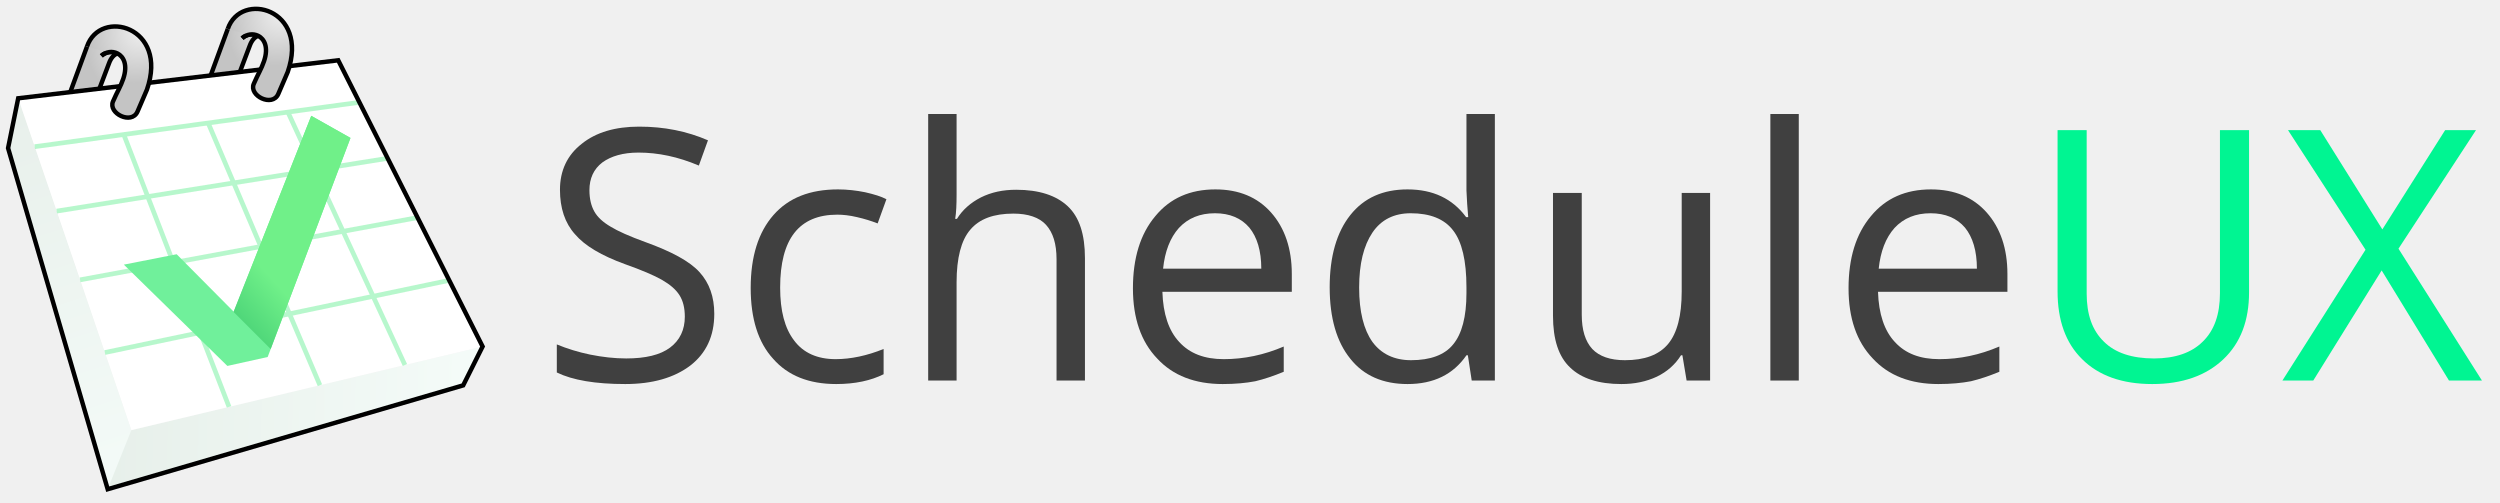
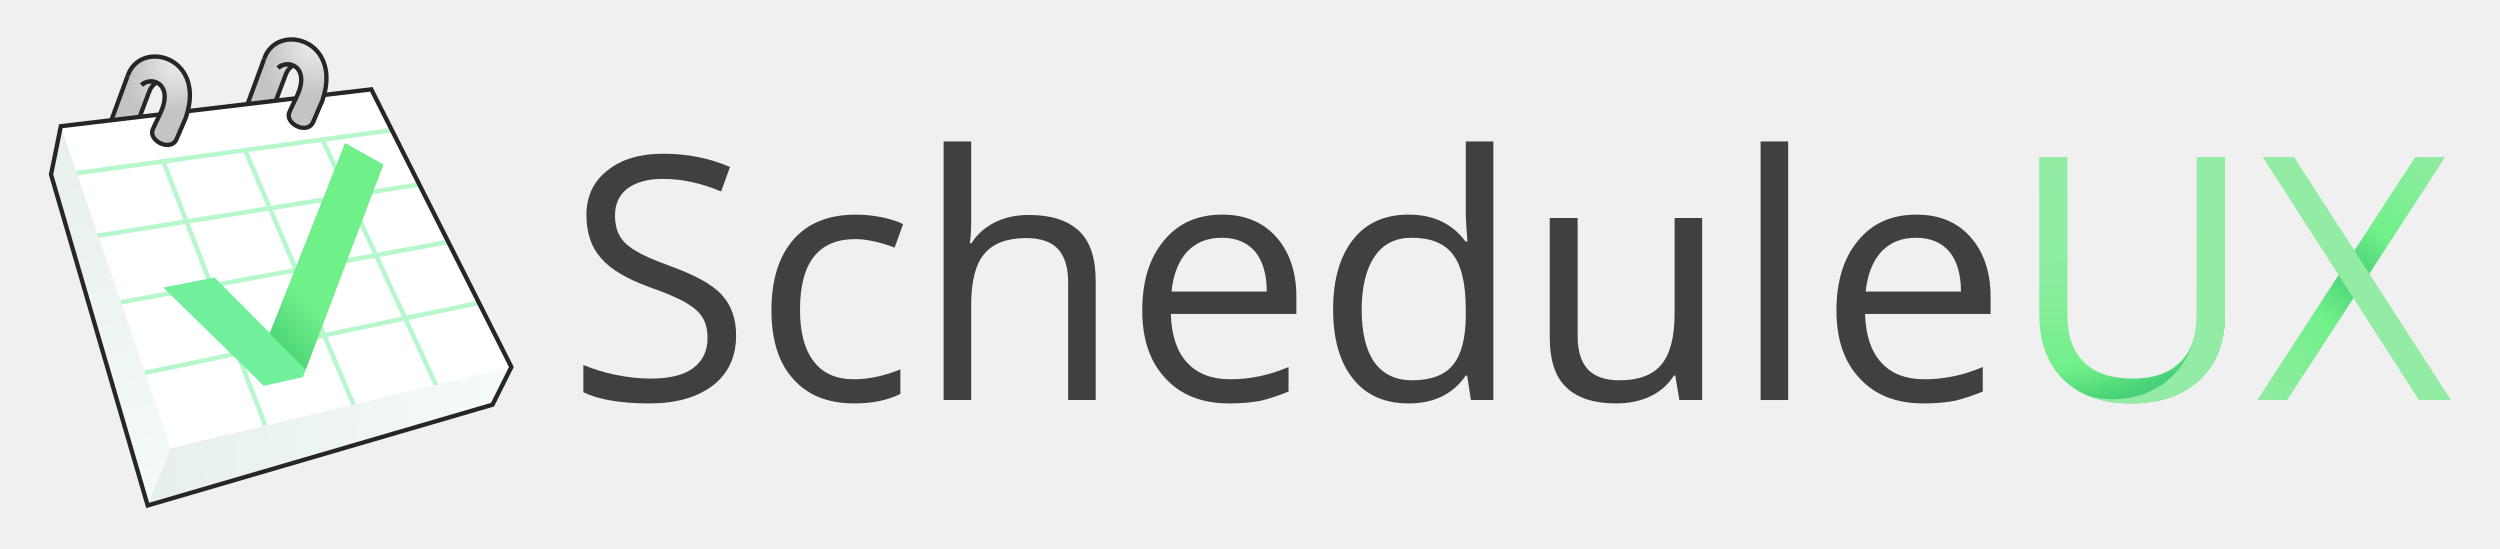
- <svg xmlns="http://www.w3.org/2000/svg" width="100%" height="100%" viewBox="0 0 786 158" version="1.1" xml:space="preserve" style="fill-rule:evenodd;clip-rule:evenodd;">
-   <g transform="matrix(1,0,0,1,-234.044,-265.417)">
-     <g id="Artboard1" transform="matrix(3.84858,0,0,0.726917,234.044,268.325)">
+ <svg xmlns="http://www.w3.org/2000/svg" width="100%" height="100%" viewBox="0 0 3376 741" version="1.1" xml:space="preserve" style="fill-rule:evenodd;clip-rule:evenodd;stroke-linejoin:round;stroke-miterlimit:2;">
+   <g transform="matrix(4.16667,0,0,4.16667,0,-4422.57)">
+     <g id="Artboard1" transform="matrix(3.97112,0,0,0.819083,0,1064.69)">
      <rect x="0" y="-4" width="204" height="217" style="fill:none;" />
-       <clipPath id="_clip1">
-         <rect x="0" y="-4" width="204" height="217" />
-       </clipPath>
-       <g clip-path="url(#_clip1)">
-         <g transform="matrix(0.777453,0,0,0.971383,0.467206,2.72223)">
-           <g id="edge" transform="matrix(0.247395,0,0,1.04831,-5.04669e-14,-8.19324)">
-             <path d="M5.303,42.959L53.359,183.897L202.545,148.393L194.297,164.89L43.317,209L1,64.117L5.303,42.959Z" style="fill:url(#_Linear2);fill-rule:nonzero;" />
-           </g>
-           <g id="left-edge" transform="matrix(0.247395,0,0,1.04831,-5.04669e-14,-8.19324)">
-             <path d="M53.359,183.897L43.317,209L1,64.476L5.303,43.317L53.359,183.897Z" style="fill:url(#_Linear3);fill-rule:nonzero;" />
-           </g>
-           <g id="L-stem" transform="matrix(0.247395,0,0,1.04831,-1.73176,-2.95169)">
-             <path d="M41.524,15.982L31.786,42.483L43.805,41.794L50.848,23.154C51.697,20.782 52.991,19.434 54.424,18.901C57.114,20.243 47.059,-0.371 41.524,15.982Z" style="fill:url(#_Radial4);fill-rule:nonzero;" />
-             <path d="M47.621,19.927C49.533,18.174 52.273,17.828 54.424,18.901M54.424,18.901C52.991,19.434 51.697,20.782 50.848,23.154L39.11,54.216L26.917,55.731L41.524,15.982" style="fill:none;fill-rule:nonzero;stroke:black;stroke-width:1.89px;" />
-           </g>
-           <g id="R-stem" transform="matrix(0.247395,0,0,1.04831,13.0597,-10.792)">
-             <path d="M41.524,15.982L31.78,42.497L43.256,43.246L50.848,23.154C51.697,20.782 52.991,19.434 54.424,18.901C57.114,20.243 47.059,-0.371 41.524,15.982Z" style="fill:url(#_Radial5);fill-rule:nonzero;" />
-             <path d="M47.621,19.927C49.533,18.174 52.273,17.828 54.424,18.901M54.424,18.901C52.991,19.434 51.697,20.782 50.848,23.154L39.11,54.216L26.917,55.731L41.524,15.982" style="fill:none;fill-rule:nonzero;stroke:black;stroke-width:1.89px;" />
-           </g>
-           <g transform="matrix(0.247395,0,0,1.04831,-5.04669e-14,-8.19324)">
-             <path d="M53.359,183.897L5.303,42.959L141.221,26.821L202.545,148.393L53.359,183.897Z" style="fill:white;fill-rule:nonzero;" />
-             <path d="M162.223,68.456L21.643,90.879M174.919,93.625L31.596,120.069M188.363,120.279L42.122,150.942M150.223,44.666L12.311,63.511" style="fill:none;fill-rule:nonzero;stroke:rgb(112,240,155);stroke-opacity:0.5;stroke-width:2px;" />
-             <path d="M50.17,58.446L94.853,174.022M86.006,53.511L133.456,164.835M119.855,48.848L169.557,156.244" style="fill:none;fill-rule:nonzero;stroke:rgb(183,247,205);stroke-width:2px;" />
-           </g>
-           <g id="checkmark" transform="matrix(0.247395,0,0,1.04831,-5.04669e-14,-8.19324)">
-             <path d="M94.135,156.638L50.17,113.611L72.607,109.197L96.868,133.637L129.77,50.406L146.431,59.796L111.26,152.842L94.135,156.638Z" style="fill:rgb(112,240,155);fill-rule:nonzero;" />
-             <path d="M146.432,59.796L112.531,149.469L96.752,133.69L129.77,50.406L146.432,59.796Z" style="fill:url(#_Linear6);fill-rule:nonzero;" />
-           </g>
-           <g id="outline" transform="matrix(0.247395,0,0,1.04831,-5.04669e-14,-8.19324)">
-             <path d="M141.221,26.821L5.303,42.959L1,64.117L43.317,209L194.297,164.89L202.545,148.393L141.221,26.821Z" style="fill:none;fill-rule:nonzero;stroke:black;stroke-width:1.89px;" />
-           </g>
-           <g id="L-top" transform="matrix(0.247395,0,0,1.04831,-1.48437,-8.19324)">
-             <path d="M40.524,20.982C40.524,20.982 51.991,24.434 53.424,23.901C56.114,25.243 57.88,28.804 55.945,34.609C54.869,37.837 53.287,40.296 51.566,44.313C49.414,49.334 59.455,54.354 61.966,48.616L65.986,39.272C75.31,12.375 46.059,4.629 40.524,20.982Z" style="fill:url(#_Radial7);fill-rule:nonzero;" />
-             <path d="M46.621,24.927C48.533,23.174 51.273,22.828 53.424,23.901M40.524,20.982C46.059,4.629 75.31,12.375 65.986,39.272L61.966,48.616C59.455,54.354 49.414,49.334 51.566,44.313C53.287,40.296 54.869,37.837 55.945,34.609C57.88,28.804 56.114,25.243 53.424,23.901" style="fill:none;fill-rule:nonzero;stroke:black;stroke-width:1.89px;" />
-           </g>
-           <g id="R-top" transform="matrix(0.247395,0,0,1.04831,13.3071,-16.0336)">
-             <path d="M40.524,20.982C40.524,20.982 51.991,24.434 53.424,23.901C56.114,25.243 57.88,28.804 55.945,34.609C54.869,37.837 53.287,40.296 51.566,44.313C49.414,49.334 59.455,54.354 61.966,48.616L65.986,39.272C75.31,12.375 46.059,4.629 40.524,20.982Z" style="fill:url(#_Radial8);fill-rule:nonzero;" />
-             <path d="M46.621,24.927C48.533,23.174 51.273,22.828 53.424,23.901M40.524,20.982C46.059,4.629 75.31,12.375 65.986,39.272L61.966,48.616C59.455,54.354 49.414,49.334 51.566,44.313C53.287,40.296 54.869,37.837 55.945,34.609C57.88,28.804 56.114,25.243 53.424,23.901" style="fill:none;fill-rule:nonzero;stroke:black;stroke-width:1.89px;" />
-           </g>
+       <g>
+         <g id="frame" transform="matrix(0.251818,0,0,1.22088,0,-1299.86)">
+           <rect x="0" y="1061.42" width="810.109" height="177.741" style="fill:none;" />
        </g>
-         <g transform="matrix(2.3875,0,0,12.6403,-1053.56,-4217.19)">
+         <g transform="matrix(2.31382,0,0,11.218,-1017.52,-3730.9)">
          <g transform="matrix(12,0,0,12,459.71,346.335)">
            <path d="M0.501,-0.19C0.501,-0.127 0.478,-0.078 0.433,-0.043C0.387,-0.008 0.325,0.01 0.247,0.01C0.162,0.01 0.097,-0.001 0.052,-0.023L0.052,-0.103C0.081,-0.091 0.113,-0.081 0.147,-0.074C0.182,-0.067 0.216,-0.063 0.25,-0.063C0.305,-0.063 0.347,-0.073 0.375,-0.094C0.403,-0.115 0.417,-0.145 0.417,-0.182C0.417,-0.207 0.412,-0.227 0.402,-0.243C0.392,-0.259 0.376,-0.273 0.352,-0.287C0.329,-0.3 0.294,-0.315 0.246,-0.332C0.18,-0.356 0.132,-0.384 0.104,-0.417C0.075,-0.449 0.061,-0.492 0.061,-0.544C0.061,-0.599 0.082,-0.643 0.123,-0.675C0.164,-0.708 0.219,-0.724 0.287,-0.724C0.358,-0.724 0.423,-0.711 0.483,-0.685L0.457,-0.613C0.398,-0.638 0.341,-0.65 0.285,-0.65C0.241,-0.65 0.207,-0.64 0.182,-0.622C0.157,-0.603 0.145,-0.576 0.145,-0.543C0.145,-0.518 0.15,-0.498 0.159,-0.482C0.168,-0.466 0.183,-0.452 0.205,-0.439C0.226,-0.426 0.26,-0.411 0.304,-0.395C0.379,-0.368 0.431,-0.34 0.459,-0.309C0.487,-0.278 0.501,-0.239 0.501,-0.19Z" style="fill:rgb(64,64,64);fill-rule:nonzero;" />
          </g>
          <g transform="matrix(12,0,0,12,466.296,346.335)">
            <path d="M0.3,0.01C0.222,0.01 0.162,-0.014 0.12,-0.062C0.077,-0.109 0.056,-0.177 0.056,-0.264C0.056,-0.354 0.078,-0.423 0.121,-0.472C0.164,-0.521 0.225,-0.545 0.305,-0.545C0.331,-0.545 0.357,-0.542 0.382,-0.537C0.408,-0.531 0.428,-0.525 0.443,-0.517L0.418,-0.448C0.4,-0.455 0.381,-0.461 0.359,-0.466C0.338,-0.471 0.319,-0.473 0.303,-0.473C0.194,-0.473 0.14,-0.404 0.14,-0.265C0.14,-0.199 0.153,-0.149 0.18,-0.114C0.206,-0.079 0.246,-0.061 0.298,-0.061C0.342,-0.061 0.388,-0.071 0.435,-0.09L0.435,-0.018C0.399,0 0.354,0.01 0.3,0.01Z" style="fill:rgb(64,64,64);fill-rule:nonzero;" />
          </g>
          <g transform="matrix(12,0,0,12,472.009,346.335)">
            <path d="M0.452,-0L0.452,-0.346C0.452,-0.39 0.442,-0.422 0.422,-0.444C0.403,-0.465 0.371,-0.476 0.329,-0.476C0.273,-0.476 0.232,-0.461 0.206,-0.43C0.18,-0.4 0.167,-0.349 0.167,-0.28L0.167,-0L0.086,-0L0.086,-0.76L0.167,-0.76L0.167,-0.53C0.167,-0.502 0.166,-0.479 0.163,-0.461L0.168,-0.461C0.184,-0.487 0.207,-0.507 0.236,-0.522C0.266,-0.537 0.299,-0.544 0.337,-0.544C0.402,-0.544 0.451,-0.528 0.484,-0.497C0.517,-0.466 0.533,-0.417 0.533,-0.349L0.533,-0L0.452,-0Z" style="fill:rgb(64,64,64);fill-rule:nonzero;" />
          </g>
          <g transform="matrix(12,0,0,12,479.375,346.335)">
            <path d="M0.312,0.01C0.233,0.01 0.17,-0.014 0.125,-0.063C0.079,-0.111 0.056,-0.178 0.056,-0.263C0.056,-0.349 0.077,-0.418 0.12,-0.469C0.162,-0.52 0.219,-0.545 0.291,-0.545C0.358,-0.545 0.411,-0.523 0.45,-0.479C0.489,-0.435 0.509,-0.376 0.509,-0.304L0.509,-0.253L0.14,-0.253C0.142,-0.19 0.158,-0.142 0.188,-0.11C0.218,-0.077 0.26,-0.061 0.315,-0.061C0.373,-0.061 0.43,-0.073 0.486,-0.097L0.486,-0.025C0.457,-0.013 0.43,-0.004 0.405,0.002C0.379,0.007 0.348,0.01 0.312,0.01ZM0.29,-0.477C0.247,-0.477 0.213,-0.463 0.187,-0.435C0.162,-0.407 0.147,-0.368 0.142,-0.319L0.422,-0.319C0.422,-0.37 0.41,-0.409 0.388,-0.436C0.365,-0.463 0.332,-0.477 0.29,-0.477Z" style="fill:rgb(64,64,64);fill-rule:nonzero;" />
          </g>
          <g transform="matrix(12,0,0,12,486.107,346.335)">
            <path d="M0.45,-0.072L0.446,-0.072C0.408,-0.017 0.352,0.01 0.278,0.01C0.208,0.01 0.153,-0.014 0.115,-0.062C0.076,-0.11 0.056,-0.178 0.056,-0.266C0.056,-0.354 0.076,-0.423 0.115,-0.472C0.154,-0.521 0.208,-0.545 0.278,-0.545C0.35,-0.545 0.406,-0.519 0.445,-0.466L0.451,-0.466L0.448,-0.504L0.446,-0.542L0.446,-0.76L0.527,-0.76L0.527,-0L0.461,-0L0.45,-0.072ZM0.288,-0.058C0.343,-0.058 0.384,-0.073 0.408,-0.103C0.433,-0.133 0.446,-0.182 0.446,-0.249L0.446,-0.266C0.446,-0.342 0.433,-0.396 0.408,-0.428C0.383,-0.461 0.342,-0.477 0.287,-0.477C0.24,-0.477 0.203,-0.459 0.178,-0.422C0.153,-0.385 0.14,-0.333 0.14,-0.265C0.14,-0.197 0.153,-0.145 0.178,-0.11C0.203,-0.076 0.24,-0.058 0.288,-0.058Z" style="fill:rgb(64,64,64);fill-rule:nonzero;" />
          </g>
          <g transform="matrix(12,0,0,12,493.46,346.335)">
            <path d="M0.162,-0.535L0.162,-0.188C0.162,-0.144 0.172,-0.112 0.192,-0.09C0.212,-0.069 0.243,-0.058 0.285,-0.058C0.341,-0.058 0.382,-0.073 0.408,-0.104C0.434,-0.135 0.447,-0.185 0.447,-0.254L0.447,-0.535L0.528,-0.535L0.528,-0L0.461,-0L0.449,-0.072L0.445,-0.072C0.428,-0.045 0.405,-0.025 0.376,-0.011C0.346,0.003 0.313,0.01 0.275,0.01C0.21,0.01 0.161,-0.006 0.129,-0.037C0.096,-0.068 0.08,-0.117 0.08,-0.185L0.08,-0.535L0.162,-0.535Z" style="fill:rgb(64,64,64);fill-rule:nonzero;" />
          </g>
          <g transform="matrix(12,0,0,12,500.826,346.335)">
            <rect x="0.086" y="-0.76" width="0.081" height="0.76" style="fill:rgb(64,64,64);fill-rule:nonzero;" />
          </g>
          <g transform="matrix(12,0,0,12,503.861,346.335)">
            <path d="M0.312,0.01C0.233,0.01 0.17,-0.014 0.125,-0.063C0.079,-0.111 0.056,-0.178 0.056,-0.263C0.056,-0.349 0.077,-0.418 0.12,-0.469C0.162,-0.52 0.219,-0.545 0.291,-0.545C0.358,-0.545 0.411,-0.523 0.45,-0.479C0.489,-0.435 0.509,-0.376 0.509,-0.304L0.509,-0.253L0.14,-0.253C0.142,-0.19 0.158,-0.142 0.188,-0.11C0.218,-0.077 0.26,-0.061 0.315,-0.061C0.373,-0.061 0.43,-0.073 0.486,-0.097L0.486,-0.025C0.457,-0.013 0.43,-0.004 0.405,0.002C0.379,0.007 0.348,0.01 0.312,0.01ZM0.29,-0.477C0.247,-0.477 0.213,-0.463 0.187,-0.435C0.162,-0.407 0.147,-0.368 0.142,-0.319L0.422,-0.319C0.422,-0.37 0.41,-0.409 0.388,-0.436C0.365,-0.463 0.332,-0.477 0.29,-0.477Z" style="fill:rgb(64,64,64);fill-rule:nonzero;" />
          </g>
-           <g transform="matrix(12,0,0,12,510.593,346.335)">
-             <path d="M0.637,-0.714L0.637,-0.252C0.637,-0.171 0.613,-0.107 0.563,-0.06C0.514,-0.014 0.447,0.01 0.361,0.01C0.275,0.01 0.208,-0.014 0.161,-0.061C0.114,-0.107 0.091,-0.172 0.091,-0.254L0.091,-0.714L0.174,-0.714L0.174,-0.248C0.174,-0.188 0.19,-0.143 0.223,-0.111C0.255,-0.079 0.303,-0.063 0.366,-0.063C0.426,-0.063 0.473,-0.079 0.505,-0.111C0.538,-0.143 0.554,-0.189 0.554,-0.249L0.554,-0.714L0.637,-0.714Z" style="fill:rgb(0,245,146);fill-rule:nonzero;" />
+         </g>
+         <g>
+           <g transform="matrix(27.7659,0,0,134.616,163.902,154.28)">
+             <path d="M0.637,-0.714L0.637,-0.252C0.637,-0.171 0.613,-0.107 0.563,-0.06C0.514,-0.014 0.447,0.01 0.361,0.01C0.275,0.01 0.208,-0.014 0.161,-0.061C0.114,-0.107 0.091,-0.172 0.091,-0.254L0.091,-0.714L0.174,-0.714L0.174,-0.248C0.174,-0.188 0.19,-0.143 0.223,-0.111C0.255,-0.079 0.303,-0.063 0.366,-0.063C0.426,-0.063 0.473,-0.079 0.505,-0.111C0.538,-0.143 0.554,-0.189 0.554,-0.249L0.554,-0.714L0.637,-0.714Z" style="fill:url(#_Radial1);fill-rule:nonzero;" />
          </g>
-           <g transform="matrix(12,0,0,12,519.33,346.335)">
-             <path d="M0.573,-0L0.479,-0L0.287,-0.314L0.092,-0L0.004,-0L0.241,-0.373L0.02,-0.714L0.112,-0.714L0.289,-0.431L0.468,-0.714L0.556,-0.714L0.335,-0.376L0.573,-0Z" style="fill:rgb(0,245,146);fill-rule:nonzero;" />
+           <g transform="matrix(27.7659,0,0,134.616,163.902,154.28)">
+             <path d="M0.637,-0.714L0.637,-0.252C0.637,-0.171 0.613,-0.107 0.563,-0.06C0.514,-0.014 0.447,0.01 0.361,0.01C0.312,0.01 0.27,0.002 0.234,-0.012C0.401,0.031 0.554,-0.073 0.554,-0.249L0.554,-0.714L0.637,-0.714Z" style="fill:rgb(146,236,163);fill-rule:nonzero;" />
+           </g>
+         </g>
+         <g id="X">
+           <g transform="matrix(27.7659,0,0,134.616,184.116,154.28)">
+             <path d="M0.556,-0.714L0.092,-0L0.004,-0L0.468,-0.714L0.556,-0.714Z" style="fill:url(#_Linear2);fill-rule:nonzero;" />
+           </g>
+           <g transform="matrix(27.7659,0,0,134.616,184.116,154.28)">
+             <path d="M0.573,-0L0.479,-0L0.02,-0.714L0.112,-0.714L0.573,-0Z" style="fill:rgb(146,236,163);fill-rule:nonzero;" />
+           </g>
+         </g>
+         <g transform="matrix(0.75346,0,0,0.86208,3.97824,14.1746)">
+           <g id="edge" transform="matrix(0.247395,0,0,1.04831,-5.04669e-14,-8.19324)">
+             <path d="M5.303,42.959L53.359,183.897L202.545,148.393L194.297,164.89L43.317,209L1,64.117L5.303,42.959Z" style="fill:url(#_Linear3);fill-rule:nonzero;" />
+           </g>
+           <g id="left-edge" transform="matrix(0.247395,0,0,1.04831,-5.04669e-14,-8.19324)">
+             <path d="M53.359,183.897L43.317,209L1,64.476L5.303,43.317L53.359,183.897Z" style="fill:url(#_Linear4);fill-rule:nonzero;" />
+           </g>
+           <g id="L-stem" transform="matrix(0.247395,0,0,1.04831,-1.73176,-2.95169)">
+             <path d="M41.524,15.982L31.786,42.483L43.805,41.794L50.848,23.154C51.697,20.782 52.991,19.434 54.424,18.901C57.114,20.243 47.059,-0.371 41.524,15.982Z" style="fill:url(#_Radial5);fill-rule:nonzero;" />
+             <path d="M54.424,18.901L54.846,18.055C52.361,16.815 49.191,17.204 46.982,19.23L48.26,20.624C49.359,19.616 50.783,19.154 52.153,19.248C51.291,20.068 50.53,21.239 49.961,22.827L38.427,53.348C38.427,53.348 28.34,54.601 28.34,54.601L42.412,16.308L40.636,15.656L25.495,56.861L39.793,55.084L51.736,23.481C52.466,21.44 53.526,20.244 54.754,19.787L54.424,18.901Z" style="fill:rgb(38,38,38);" />
+           </g>
+           <g id="R-stem" transform="matrix(0.247395,0,0,1.04831,13.0597,-10.792)">
+             <path d="M41.524,15.982L31.78,42.497L43.256,43.246L50.848,23.154C51.697,20.782 52.991,19.434 54.424,18.901C57.114,20.243 47.059,-0.371 41.524,15.982Z" style="fill:url(#_Radial6);fill-rule:nonzero;" />
+             <path d="M54.424,18.901L54.846,18.055C52.361,16.815 49.191,17.204 46.982,19.23L48.26,20.624C49.359,19.616 50.783,19.154 52.153,19.248C51.291,20.068 50.53,21.239 49.961,22.827L38.427,53.348C38.427,53.348 28.34,54.601 28.34,54.601L42.412,16.308L40.636,15.656L25.495,56.861L39.793,55.084L51.736,23.481C52.466,21.44 53.526,20.244 54.754,19.787L54.424,18.901Z" style="fill:rgb(38,38,38);" />
+           </g>
+           <g transform="matrix(0.247395,0,0,1.04831,-5.04669e-14,-8.19324)">
+             <path d="M53.359,183.897L5.303,42.959L141.221,26.821L202.545,148.393L53.359,183.897Z" style="fill:white;fill-rule:nonzero;" />
+             <path d="M188.158,119.3L41.917,149.963L41.797,149.99L42.447,151.896L188.569,121.257L188.158,119.3ZM174.737,92.642L31.414,119.086L31.27,119.113L31.922,121.026L175.1,94.608L174.737,92.642ZM162.066,67.469L21.485,89.891L21.315,89.919L21.97,91.839L162.381,69.444L162.066,67.469ZM150.087,43.675L12.176,62.52L11.983,62.549L12.64,64.476L150.358,45.657L150.087,43.675Z" style="fill:rgb(112,240,155);fill-opacity:0.5;" />
+             <path d="M49.237,58.807L93.871,174.256L95.836,173.788L95.785,173.661L51.103,58.086L49.237,58.807ZM85.086,53.903L132.469,165.07L134.445,164.6L134.376,164.443L86.925,53.119L85.086,53.903ZM118.947,49.268L168.564,156.48L170.552,156.007L170.464,155.824L120.763,48.428L118.947,49.268Z" style="fill:rgb(183,247,205);" />
+           </g>
+           <g id="checkmark" transform="matrix(0.247395,0,0,1.04831,-5.04669e-14,-8.19324)">
+             <path d="M94.135,156.638L50.17,113.611L72.607,109.197L96.868,133.637L129.77,50.406L146.431,59.796L111.26,152.842L94.135,156.638Z" style="fill:rgb(112,240,155);fill-rule:nonzero;" />
+             <path d="M146.432,59.796L112.531,149.469L96.752,133.69L129.77,50.406L146.432,59.796Z" style="fill:url(#_Linear7);fill-rule:nonzero;" />
+           </g>
+           <g transform="matrix(0.247395,0,0,1.04831,-4.9738e-14,-8.19324)">
+             <path d="M203.603,148.391L141.767,25.804L4.513,42.1L0.027,64.158L42.675,210.173L194.958,165.682L203.603,148.391ZM140.675,27.838L201.487,148.395C201.487,148.395 193.636,164.098 193.636,164.098C193.636,164.098 43.96,207.827 43.96,207.827C43.96,207.827 1.973,64.077 1.973,64.077C1.973,64.077 6.094,43.817 6.094,43.817L140.675,27.838Z" style="fill:rgb(38,38,38);" />
+           </g>
+           <g id="L-top" transform="matrix(0.247395,0,0,1.04831,-1.48437,-8.19324)">
+             <path d="M40.524,20.982C40.524,20.982 51.991,24.434 53.424,23.901C56.114,25.243 57.88,28.804 55.945,34.609C54.869,37.837 53.287,40.296 51.566,44.313C49.414,49.334 59.455,54.354 61.966,48.616L65.986,39.272C75.31,12.375 46.059,4.629 40.524,20.982Z" style="fill:url(#_Radial8);fill-rule:nonzero;" />
+             <path d="M53.846,23.055L53.846,23.055C51.361,21.815 48.191,22.204 45.982,24.23L47.26,25.624C48.874,24.144 51.186,23.841 53.002,24.747L53.424,23.901L53.002,24.747C55.393,25.94 56.768,29.15 55.048,34.31L55.048,34.31C53.98,37.514 52.405,39.953 50.696,43.94C49.421,46.915 51.597,49.978 54.625,51.359C57.656,52.742 61.343,52.399 62.832,48.995L66.868,39.614L66.88,39.581C69.79,31.185 69.038,24.584 66.473,19.914C60.327,8.721 43.769,8.444 39.628,20.679L41.42,21.285C45.028,10.625 59.46,11.071 64.815,20.824C67.175,25.122 67.774,31.196 65.108,38.916C65.104,38.93 61.098,48.239 61.098,48.239C60.076,50.573 57.489,50.587 55.41,49.639C53.326,48.688 51.557,46.733 52.435,44.685C54.169,40.639 55.758,38.16 56.842,34.908C58.993,28.457 56.835,24.546 53.846,23.055Z" style="fill:rgb(38,38,38);" />
+           </g>
+           <g id="R-top" transform="matrix(0.247395,0,0,1.04831,13.3071,-16.0336)">
+             <path d="M40.524,20.982C40.524,20.982 51.991,24.434 53.424,23.901C56.114,25.243 57.88,28.804 55.945,34.609C54.869,37.837 53.287,40.296 51.566,44.313C49.414,49.334 59.455,54.354 61.966,48.616L65.986,39.272C75.31,12.375 46.059,4.629 40.524,20.982Z" style="fill:url(#_Radial9);fill-rule:nonzero;" />
+             <path d="M53.846,23.055L53.846,23.055C51.361,21.815 48.191,22.204 45.982,24.23L47.26,25.624C48.874,24.144 51.186,23.841 53.002,24.747L53.424,23.901L53.002,24.747C55.393,25.94 56.768,29.15 55.048,34.31L55.048,34.31C53.98,37.514 52.405,39.953 50.696,43.94C49.421,46.915 51.597,49.978 54.625,51.359C57.656,52.742 61.343,52.399 62.832,48.995L66.868,39.614L66.88,39.581C69.79,31.185 69.038,24.584 66.473,19.914C60.327,8.721 43.769,8.444 39.628,20.679L41.42,21.285C45.028,10.625 59.46,11.071 64.815,20.824C67.175,25.122 67.774,31.196 65.108,38.916C65.104,38.93 61.098,48.239 61.098,48.239C60.076,50.573 57.489,50.587 55.41,49.639C53.326,48.688 51.557,46.733 52.435,44.685C54.169,40.639 55.758,38.16 56.842,34.908C58.993,28.457 56.835,24.546 53.846,23.055Z" style="fill:rgb(38,38,38);" />
          </g>
        </g>
      </g>
    </g>
  </g>
  <defs>
-     <linearGradient id="_Linear2" x1="0" y1="0" x2="1" y2="0" gradientUnits="userSpaceOnUse" gradientTransform="matrix(-171.642,-3.805,3.805,-171.642,195.049,157.846)">
+     <radialGradient id="_Radial1" cx="0" cy="0" r="1" gradientUnits="userSpaceOnUse" gradientTransform="matrix(0.519573,0.580437,-0.580437,0.519573,0.111949,-0.759766)">
+       <stop offset="0" style="stop-color:rgb(146,236,163);stop-opacity:1" />
+       <stop offset="0.52" style="stop-color:rgb(140,237,159);stop-opacity:1" />
+       <stop offset="0.7" style="stop-color:rgb(126,238,148);stop-opacity:1" />
+       <stop offset="0.86" style="stop-color:rgb(112,240,137);stop-opacity:1" />
+       <stop offset="1" style="stop-color:rgb(72,209,118);stop-opacity:1" />
+     </radialGradient>
+     <linearGradient id="_Linear2" x1="0" y1="0" x2="1" y2="0" gradientUnits="userSpaceOnUse" gradientTransform="matrix(0.552246,-0.713867,0.713867,0.552246,0.00390625,0)">
+       <stop offset="0" style="stop-color:rgb(146,236,163);stop-opacity:1" />
+       <stop offset="0.35" style="stop-color:rgb(112,240,137);stop-opacity:1" />
+       <stop offset="0.52" style="stop-color:rgb(72,209,118);stop-opacity:1" />
+       <stop offset="0.67" style="stop-color:rgb(112,240,137);stop-opacity:1" />
+       <stop offset="1" style="stop-color:rgb(146,236,163);stop-opacity:1" />
+     </linearGradient>
+     <linearGradient id="_Linear3" x1="0" y1="0" x2="1" y2="0" gradientUnits="userSpaceOnUse" gradientTransform="matrix(-171.642,-3.805,3.805,-171.642,195.049,157.846)">
      <stop offset="0" style="stop-color:rgb(244,251,248);stop-opacity:1" />
      <stop offset="1" style="stop-color:rgb(229,238,232);stop-opacity:1" />
    </linearGradient>
-     <linearGradient id="_Linear3" x1="0" y1="0" x2="1" y2="0" gradientUnits="userSpaceOnUse" gradientTransform="matrix(52.4228,159.382,-159.382,52.4228,0.999999,49.6179)">
+     <linearGradient id="_Linear4" x1="0" y1="0" x2="1" y2="0" gradientUnits="userSpaceOnUse" gradientTransform="matrix(52.4228,159.382,-159.382,52.4228,0.999999,49.6179)">
      <stop offset="0" style="stop-color:rgb(232,240,235);stop-opacity:1" />
      <stop offset="1" style="stop-color:rgb(244,251,248);stop-opacity:1" />
    </linearGradient>
-     <radialGradient id="_Radial4" cx="0" cy="0" r="1" gradientUnits="userSpaceOnUse" gradientTransform="matrix(-20.7999,25.1035,-20.6085,-17.0755,64.8345,12.8344)">
-       <stop offset="0" style="stop-color:rgb(242,242,242);stop-opacity:1" />
-       <stop offset="0.78" style="stop-color:rgb(196,196,196);stop-opacity:1" />
-       <stop offset="1" style="stop-color:rgb(196,196,196);stop-opacity:1" />
-     </radialGradient>
    <radialGradient id="_Radial5" cx="0" cy="0" r="1" gradientUnits="userSpaceOnUse" gradientTransform="matrix(-20.7999,25.1035,-20.6085,-17.0755,64.8345,12.8344)">
      <stop offset="0" style="stop-color:rgb(242,242,242);stop-opacity:1" />
      <stop offset="0.78" style="stop-color:rgb(196,196,196);stop-opacity:1" />
      <stop offset="1" style="stop-color:rgb(196,196,196);stop-opacity:1" />
    </radialGradient>
-     <linearGradient id="_Linear6" x1="0" y1="0" x2="1" y2="0" gradientUnits="userSpaceOnUse" gradientTransform="matrix(-19.366,17.573,-17.573,-19.366,126.876,134.765)">
-       <stop offset="0" style="stop-color:rgb(112,240,137);stop-opacity:1" />
-       <stop offset="1" style="stop-color:rgb(72,209,118);stop-opacity:1" />
-     </linearGradient>
-     <radialGradient id="_Radial7" cx="0" cy="0" r="1" gradientUnits="userSpaceOnUse" gradientTransform="matrix(-20.7999,25.1035,-20.6085,-17.0755,64.8345,12.8344)">
+     <radialGradient id="_Radial6" cx="0" cy="0" r="1" gradientUnits="userSpaceOnUse" gradientTransform="matrix(-20.7999,25.1035,-20.6085,-17.0755,64.8345,12.8344)">
      <stop offset="0" style="stop-color:rgb(242,242,242);stop-opacity:1" />
      <stop offset="0.78" style="stop-color:rgb(196,196,196);stop-opacity:1" />
      <stop offset="1" style="stop-color:rgb(196,196,196);stop-opacity:1" />
    </radialGradient>
+     <linearGradient id="_Linear7" x1="0" y1="0" x2="1" y2="0" gradientUnits="userSpaceOnUse" gradientTransform="matrix(-19.366,17.573,-17.573,-19.366,126.876,134.765)">
+       <stop offset="0" style="stop-color:rgb(112,240,137);stop-opacity:1" />
+       <stop offset="1" style="stop-color:rgb(72,209,118);stop-opacity:1" />
+     </linearGradient>
    <radialGradient id="_Radial8" cx="0" cy="0" r="1" gradientUnits="userSpaceOnUse" gradientTransform="matrix(-20.7999,25.1035,-20.6085,-17.0755,64.8345,12.8344)">
+       <stop offset="0" style="stop-color:rgb(242,242,242);stop-opacity:1" />
+       <stop offset="0.78" style="stop-color:rgb(196,196,196);stop-opacity:1" />
+       <stop offset="1" style="stop-color:rgb(196,196,196);stop-opacity:1" />
+     </radialGradient>
+     <radialGradient id="_Radial9" cx="0" cy="0" r="1" gradientUnits="userSpaceOnUse" gradientTransform="matrix(-20.7999,25.1035,-20.6085,-17.0755,64.8345,12.8344)">
      <stop offset="0" style="stop-color:rgb(242,242,242);stop-opacity:1" />
      <stop offset="0.78" style="stop-color:rgb(196,196,196);stop-opacity:1" />
      <stop offset="1" style="stop-color:rgb(196,196,196);stop-opacity:1" />
    </radialGradient>
  </defs>
</svg>
